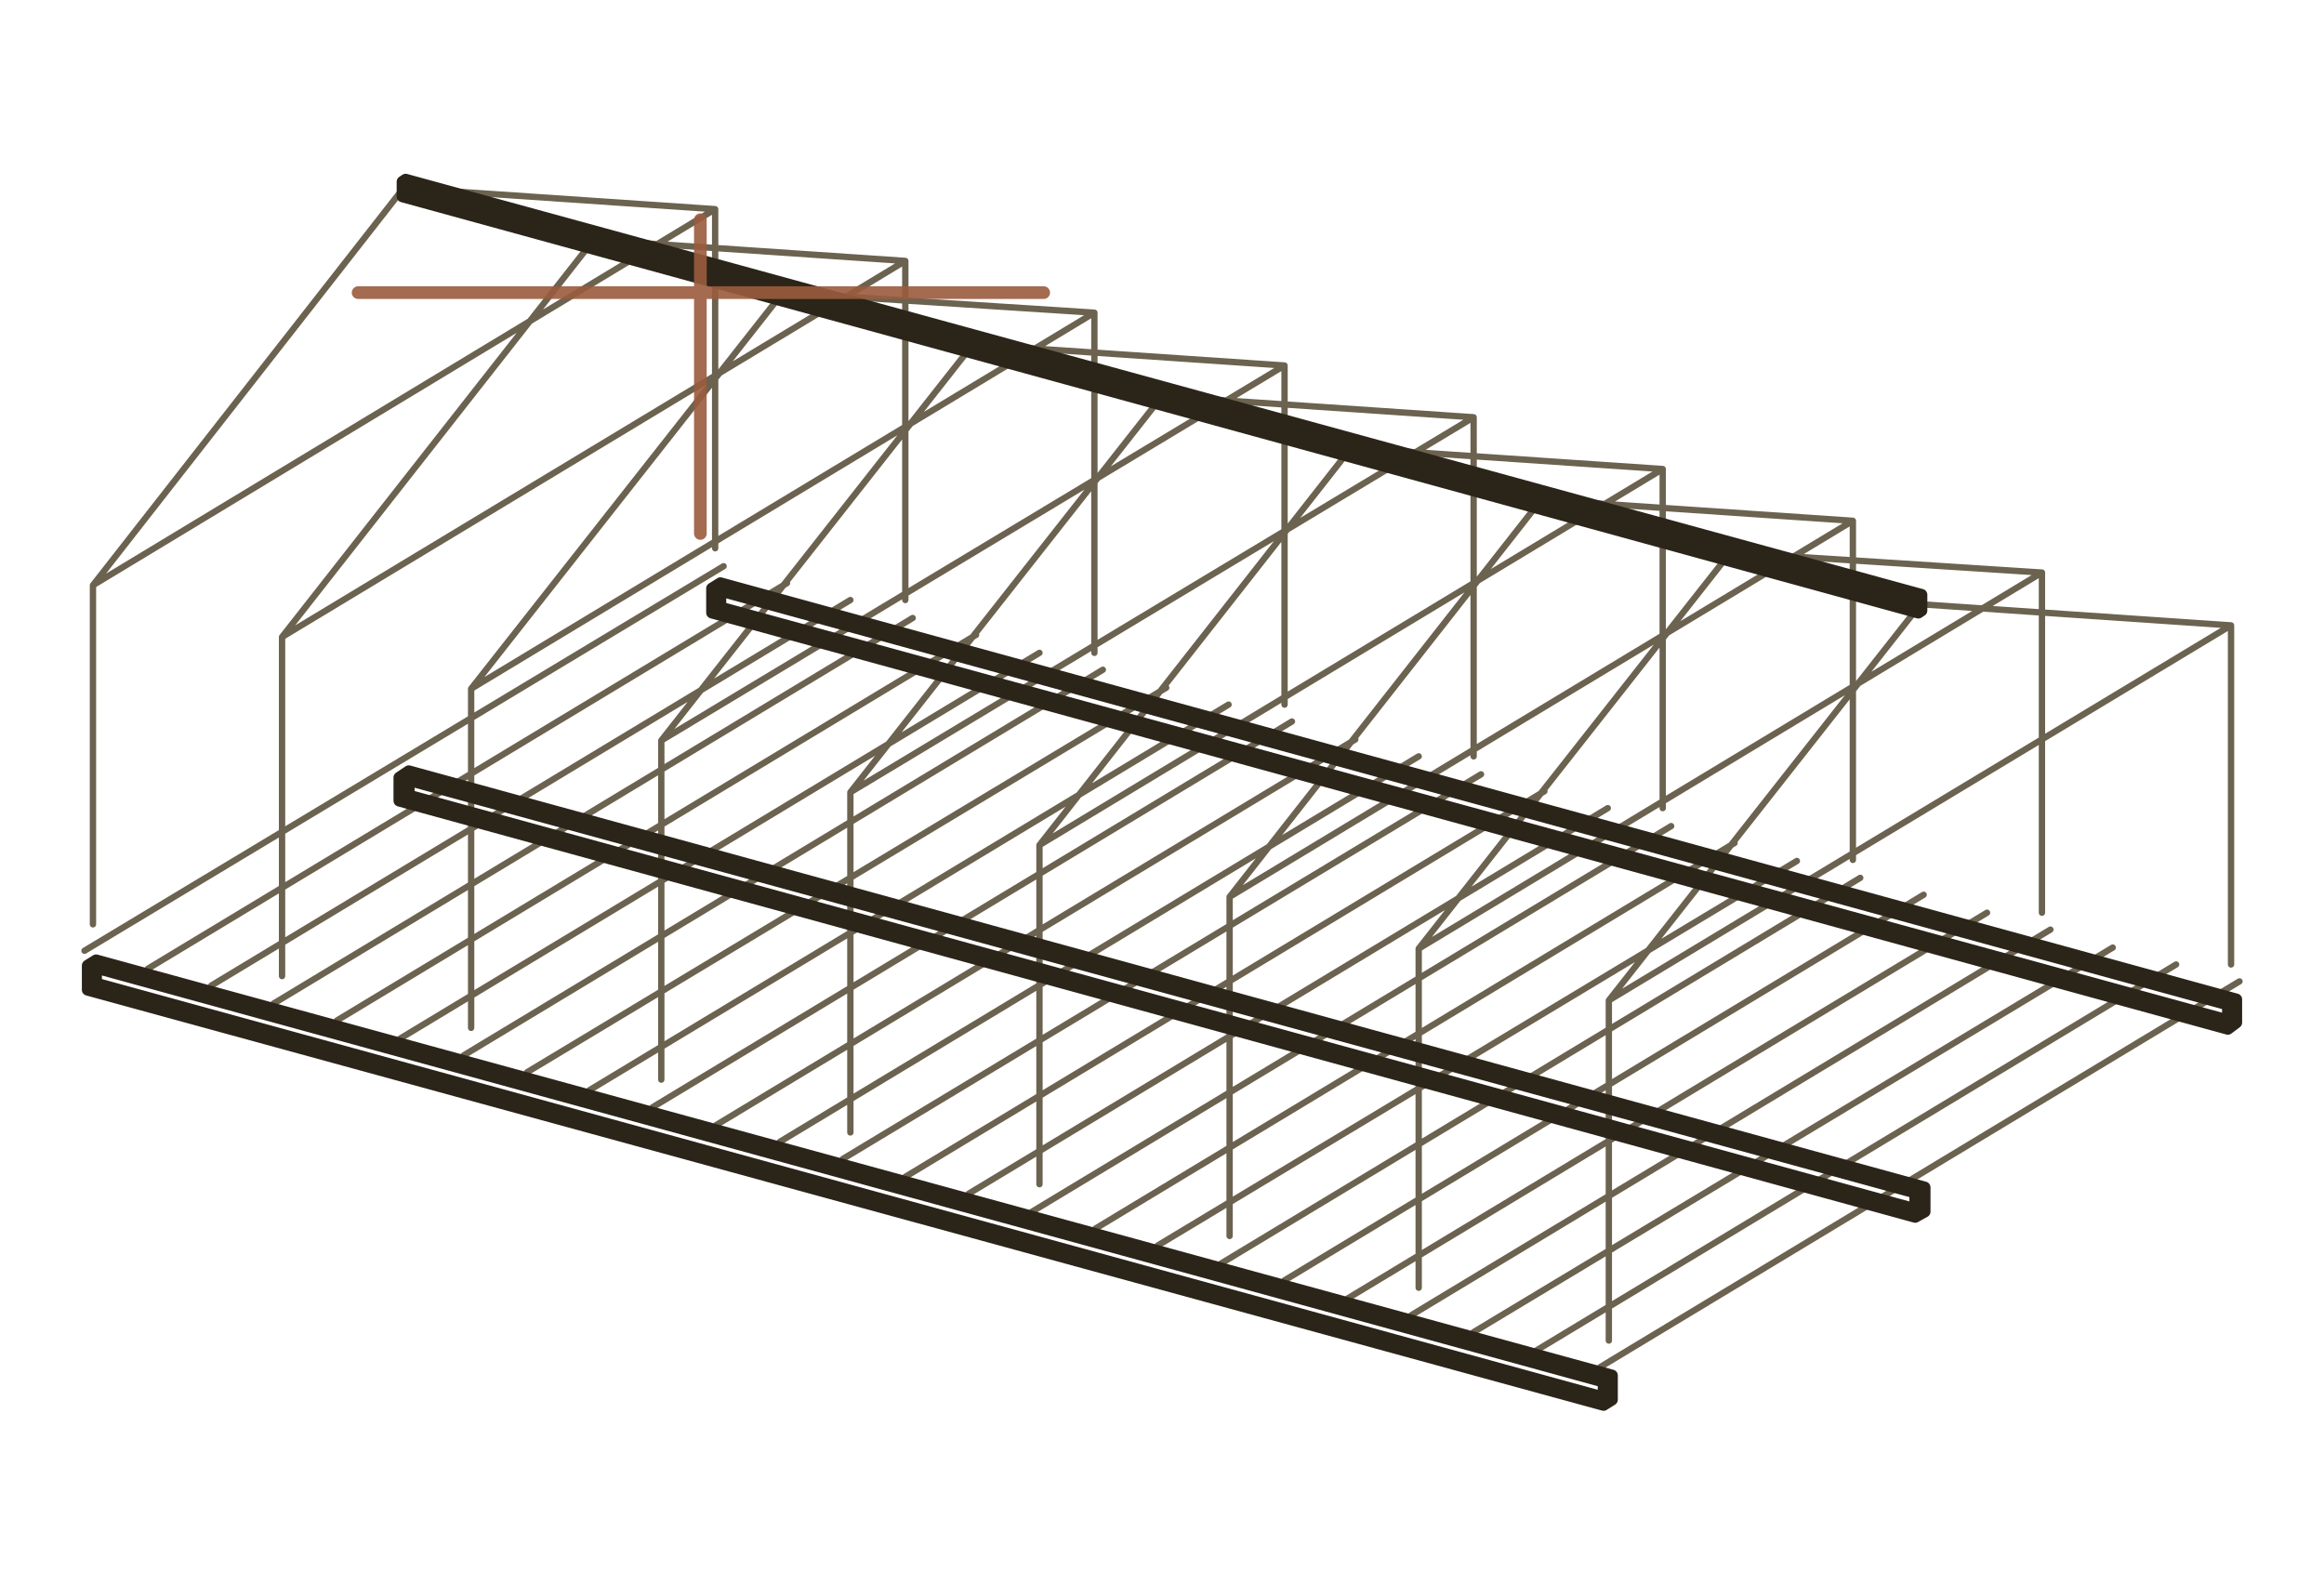
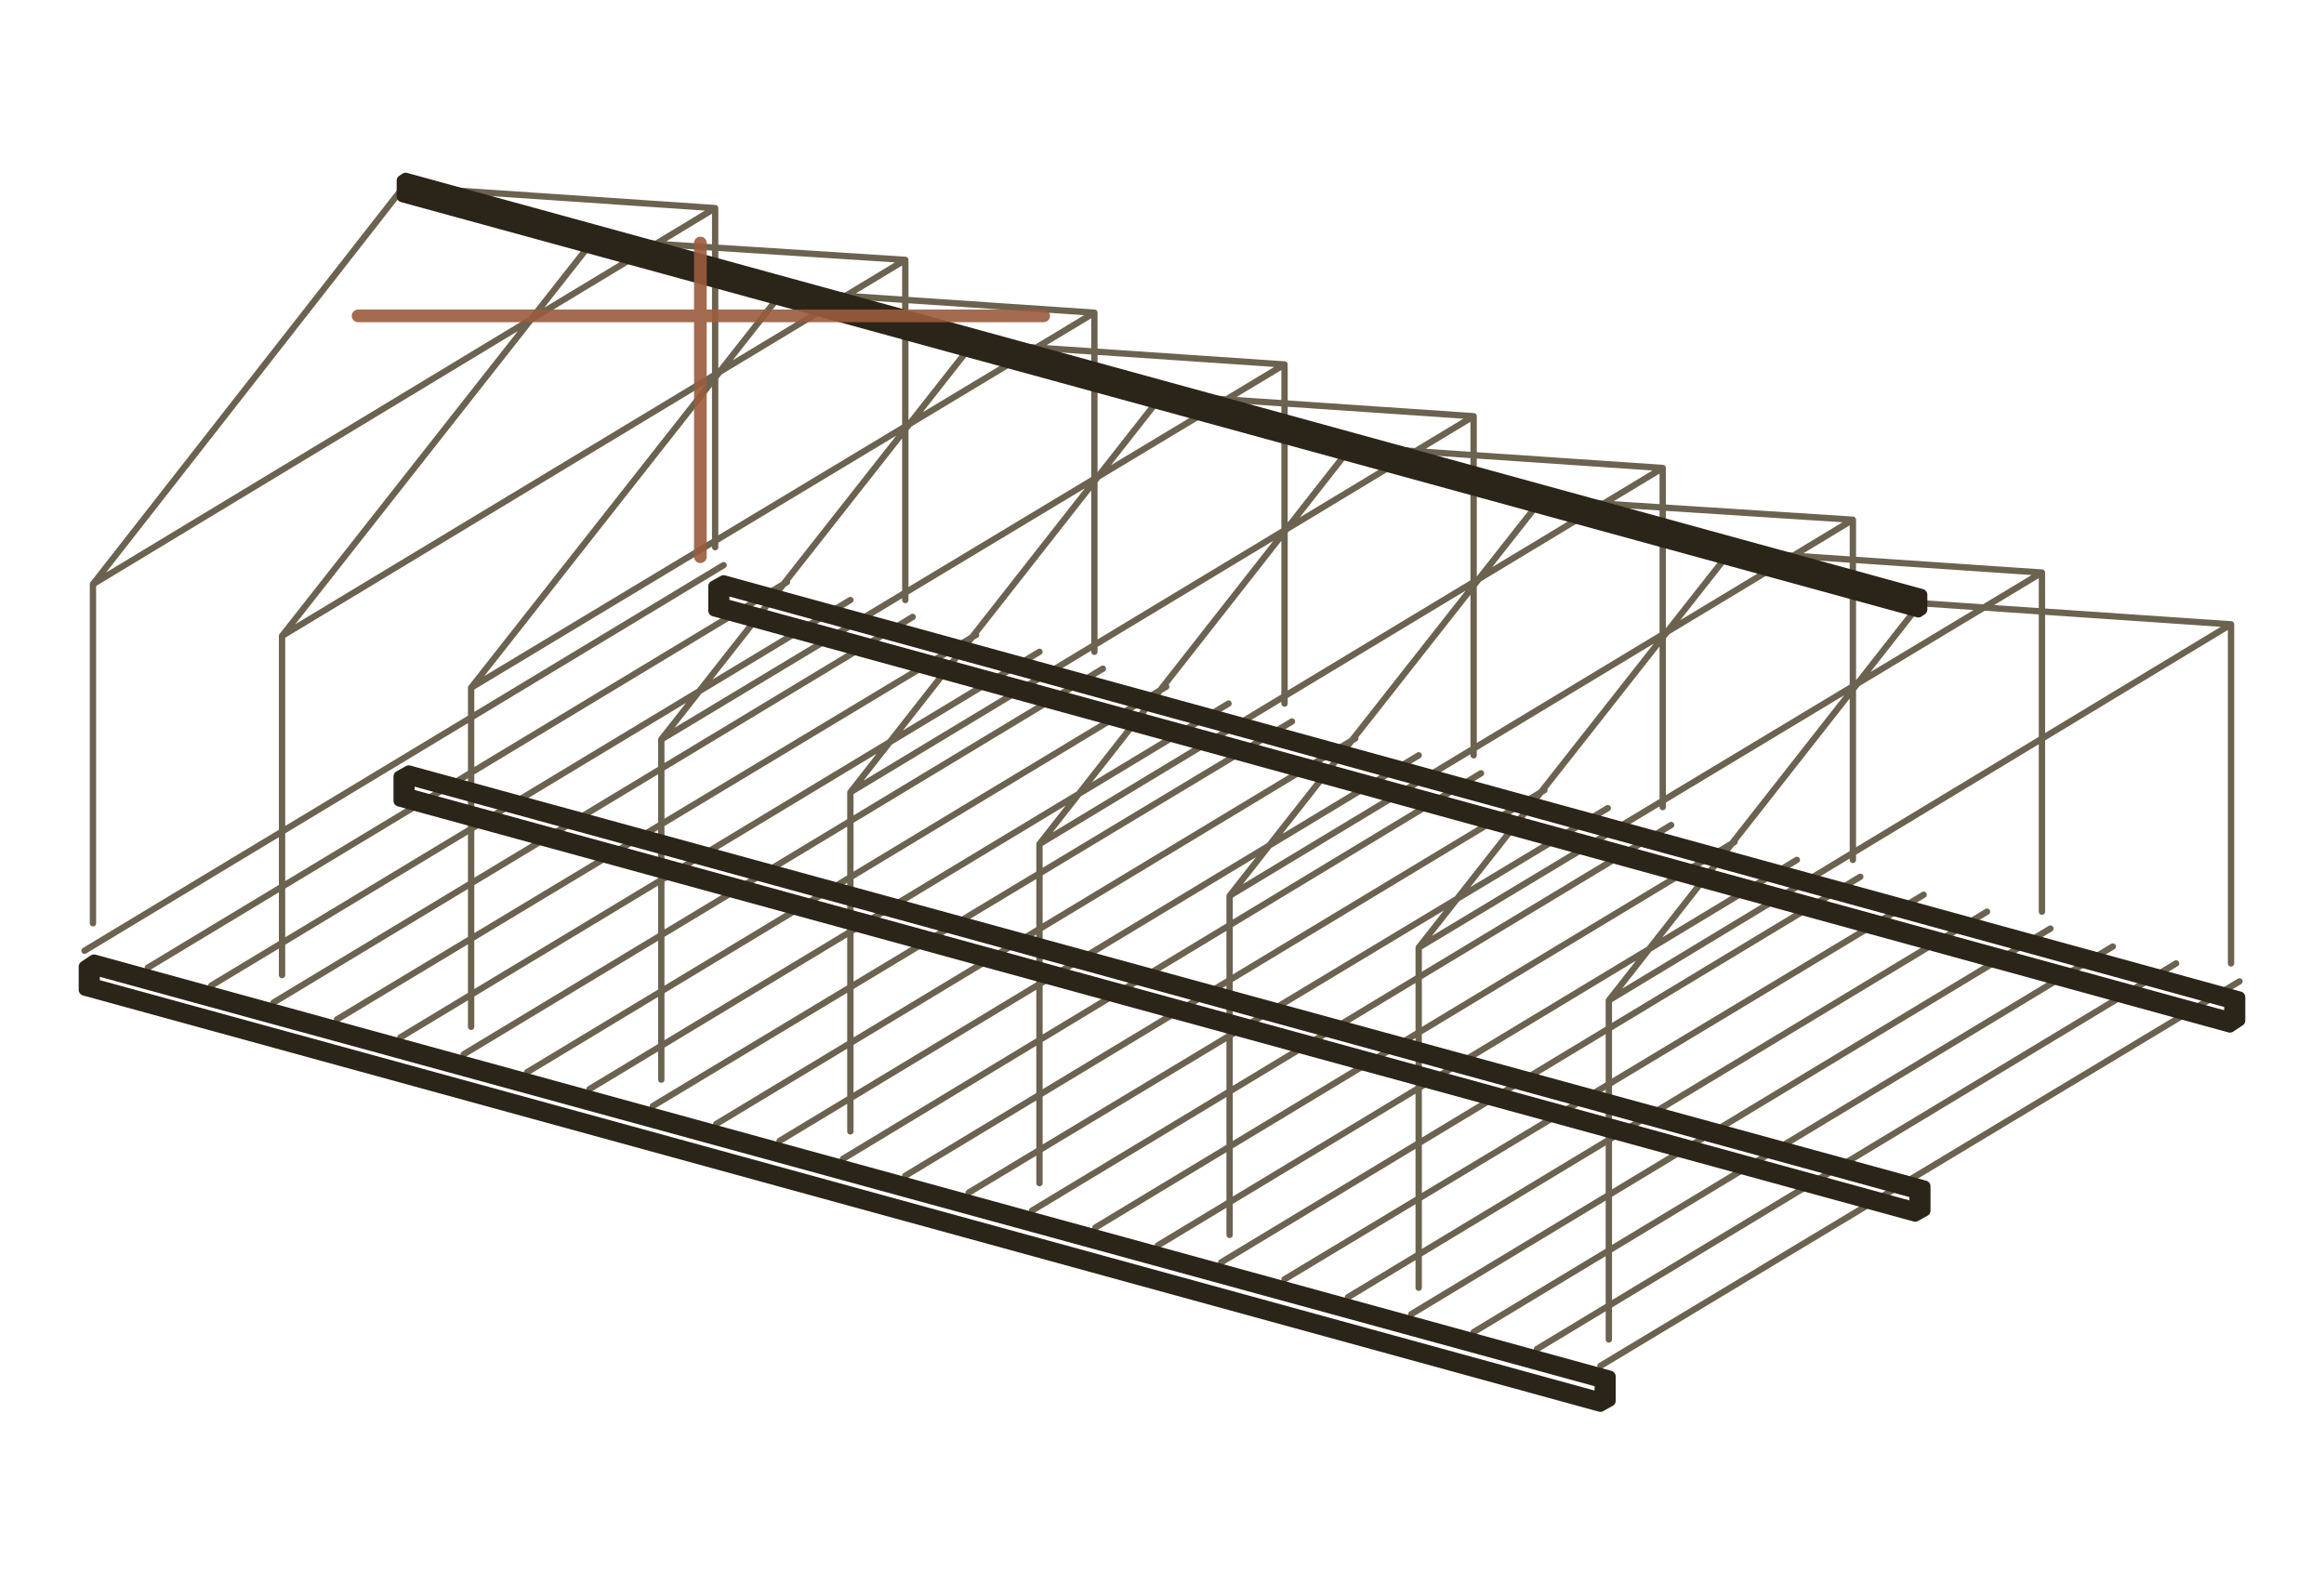
<svg xmlns="http://www.w3.org/2000/svg" viewBox="0 0 220 150" width="220" height="150" role="img">
  <g fill="none" stroke="#6b6250" stroke-width="0.6" stroke-linecap="round">
-     <path d="M8 90L68.5 53.6M14 91.7L74.5 55.2M20 93.3L80.5 56.8M25.9 95L86.4 58.5M31.9 96.6L92.4 60.1M37.9 98.3L98.4 61.8M43.9 99.9L104.4 63.4M49.9 101.5L110.4 65.1M55.8 103.2L116.3 66.7M61.8 104.8L122.3 68.3M67.8 106.5L128.3 70M73.8 108.1L134.3 71.6M79.8 109.7L140.2 73.3M85.7 111.4L146.2 74.9M91.7 113L152.2 76.5M97.7 114.7L158.2 78.2M103.7 116.3L164.2 79.8M109.6 117.9L170.1 81.5M115.6 119.6L176.1 83.1M121.6 121.2L182.1 84.7M127.6 122.9L188.1 86.4M133.6 124.5L194.1 88M139.5 126.1L200 89.7M145.5 127.8L206 91.3M151.5 129.4L212 92.9M67.7 51.9L67.7 19.8M67.7 19.8L38.2 17.8M8.8 87.5L8.8 55.4M8.8 55.4L38.2 17.8M8.8 55.4L67.7 19.8M85.7 56.8L85.7 24.7M85.7 24.7L56.2 22.7M26.7 92.4L26.7 60.3M26.7 60.3L56.2 22.7M26.7 60.3L85.7 24.7M103.6 61.8L103.6 29.6M103.6 29.6L74.1 27.7M44.6 97.3L44.6 65.2M44.6 65.2L74.1 27.7M44.6 65.2L103.6 29.6M121.6 66.7L121.6 34.6M121.6 34.6L92.1 32.6M62.6 102.2L62.6 70.1M62.6 70.1L92.1 32.6M62.6 70.1L121.6 34.6M139.5 71.6L139.5 39.5M139.5 39.5L110 37.5M80.5 107.2L80.5 75M80.5 75L110 37.5M80.5 75L139.5 39.5M157.4 76.5L157.4 44.4M157.4 44.4L127.9 42.4M98.4 112.1L98.4 80M98.4 80L127.9 42.4M98.4 80L157.4 44.4M175.4 81.4L175.4 49.3M175.4 49.3L145.9 47.3M116.4 117L116.4 84.9M116.4 84.9L145.9 47.3M116.4 84.9L175.4 49.3M193.3 86.4L193.3 54.2M193.3 54.2L163.8 52.3M134.3 121.9L134.3 89.8M134.3 89.8L163.8 52.3M134.3 89.8L193.3 54.2M211.2 91.3L211.2 59.2M211.2 59.2L181.8 57.2M152.3 126.9L152.3 94.7M152.3 94.7L181.8 57.2M152.3 94.7L211.2 59.2" />
+     <path d="M8 90L68.5 53.5M14 91.6L74.5 55.1M20 93.3L80.5 56.8M25.9 94.9L86.4 58.4M31.9 96.5L92.4 60.1M37.9 98.2L98.4 61.7M43.9 99.8L104.4 63.3M49.9 101.5L110.4 65M55.8 103.1L116.3 66.6M61.8 104.7L122.3 68.3M67.8 106.4L128.3 69.9M73.8 108L134.3 71.5M79.8 109.7L140.2 73.2M85.7 111.3L146.2 74.8M91.7 112.9L152.2 76.5M97.7 114.6L158.2 78.1M103.7 116.2L164.2 79.7M109.6 117.9L170.1 81.4M115.6 119.5L176.1 83M121.6 121.1L182.1 84.7M127.6 122.8L188.1 86.3M133.6 124.4L194.1 87.9M139.5 126.1L200 89.6M145.5 127.7L206 91.2M151.5 129.3L212 92.9M67.7 51.8L67.7 19.7M67.7 19.7L38.2 17.7M8.8 87.4L8.8 55.3M8.8 55.3L38.2 17.7M8.8 55.3L67.7 19.7M85.7 56.8L85.7 24.6M85.7 24.6L56.2 22.7M26.7 92.3L26.7 60.2M26.7 60.2L56.2 22.7M26.7 60.2L85.7 24.6M103.6 61.7L103.6 29.6M103.6 29.6L74.1 27.6M44.6 97.2L44.6 65.1M44.6 65.1L74.1 27.6M44.6 65.1L103.6 29.6M121.6 66.6L121.6 34.5M121.6 34.5L92.1 32.5M62.6 102.2L62.6 70M62.6 70L92.1 32.5M62.6 70L121.6 34.5M139.5 71.5L139.5 39.4M139.5 39.4L110 37.4M80.5 107.1L80.5 75M80.5 75L110 37.4M80.5 75L139.5 39.4M157.4 76.4L157.4 44.3M157.4 44.3L127.9 42.3M98.4 112L98.4 79.9M98.4 79.9L127.9 42.3M98.4 79.9L157.4 44.3M175.4 81.4L175.4 49.2M175.4 49.2L145.9 47.3M116.4 116.9L116.4 84.8M116.4 84.8L145.9 47.3M116.4 84.8L175.4 49.2M193.3 86.3L193.3 54.2M193.3 54.2L163.8 52.2M134.3 121.9L134.3 89.7M134.3 89.7L163.8 52.2M134.3 89.7L193.3 54.2M211.2 91.2L211.2 59.1M211.2 59.1L181.8 57.1M152.3 126.8L152.3 94.7M152.3 94.7L181.8 57.1M152.3 94.7L211.2 59.1" />
  </g>
  <g fill="none" stroke="#2b2419" stroke-width="1.1" stroke-linecap="round">
-     <path d="M68.2 57.5L67.4 58M68.2 55.2L67.4 55.7M211.7 96.8L210.9 97.4M211.7 94.6L210.9 95.1M68.2 57.5L68.2 55.2M67.4 58L67.4 55.7M211.7 96.8L211.7 94.6M210.9 97.4L210.9 95.1M68.2 57.5L211.7 96.8M67.4 58L210.9 97.4M68.2 55.2L211.7 94.6M67.4 55.7L210.9 95.1M38.7 75.3L37.8 75.8M38.7 73L37.8 73.6M182.2 114.7L181.3 115.2M182.2 112.4L181.3 112.9M38.7 75.3L38.7 73M37.8 75.8L37.8 73.6M182.2 114.7L182.2 112.4M181.3 115.2L181.3 112.9M38.7 75.3L182.2 114.7M37.8 75.8L181.3 115.2M38.7 73L182.2 112.4M37.8 73.6L181.3 112.9M9.1 93.1L8.3 93.7M9.1 90.9L8.3 91.4M152.6 132.5L151.8 133M152.6 130.2L151.8 130.8M9.1 93.1L9.1 90.9M8.3 93.7L8.3 91.4M152.6 132.5L152.6 130.2M151.8 133L151.8 130.8M9.1 93.1L152.6 132.5M8.3 93.7L151.8 133M9.1 90.9L152.6 130.2M8.3 91.4L151.8 130.8M38.4 18.4L38.1 18.6M38.4 17L38.1 17.2M181.9 57.8L181.6 58M181.9 56.3L181.6 56.6M38.4 18.4L38.4 17M38.1 18.6L38.1 17.2M181.9 57.8L181.9 56.3M181.6 58L181.6 56.6M38.4 18.4L181.9 57.8M38.1 18.6L181.6 58M38.4 17L181.9 56.3M38.1 17.2L181.6 56.6" />
+     <path d="M68.5 57.2L67.6 57.8M68.5 55L67.6 55.5M212 96.6L211.1 97.2M212 94.4L211.1 94.9M68.5 57.2L68.5 55M67.6 57.8L67.6 55.5M212 96.6L212 94.4M211.1 97.2L211.1 94.9M68.5 57.2L212 96.6M67.6 57.8L211.1 97.2M68.5 55L212 94.4M67.6 55.5L211.1 94.9M38.7 75.2L37.8 75.8M38.7 73L37.8 73.5M182.2 114.6L181.3 115.1M182.2 112.3L181.3 112.9M38.7 75.2L38.7 73M37.8 75.8L37.8 73.5M182.2 114.6L182.2 112.3M181.3 115.1L181.3 112.9M38.7 75.2L182.2 114.6M37.8 75.8L181.3 115.1M38.7 73L182.2 112.3M37.8 73.5L181.3 112.9M8.9 93.2L8 93.7M8.9 90.9L8 91.5M152.4 132.6L151.5 133.1M152.4 130.3L151.5 130.8M8.9 93.2L8.9 90.9M8 93.7L8 91.5M152.4 132.6L152.4 130.3M151.5 133.1L151.5 130.8M8.9 93.2L152.4 132.6M8 93.7L151.5 133.1M8.9 90.9L152.4 130.3M8 91.5L151.5 130.8M38.4 18.3L38.1 18.6M38.4 16.9L38.1 17.1M181.9 57.7L181.6 57.9M181.9 56.3L181.6 56.5M38.4 18.3L38.4 16.9M38.1 18.6L38.1 17.1M181.9 57.7L181.9 56.3M181.6 57.9L181.6 56.5M38.4 18.3L181.9 57.7M38.1 18.6L181.6 57.9M38.4 16.9L181.9 56.3M38.1 17.1L181.6 56.5" />
  </g>
  <g fill="none" stroke="#9a5b3d" stroke-width="1.2" stroke-linecap="round" opacity="0.9">
-     <path d="M66.3 50.5L66.3 20.8M33.9 27.7L98.8 27.7" />
+     <path d="M66.3 52.7L66.3 23M33.9 29.9L98.8 29.9" />
  </g>
</svg>
